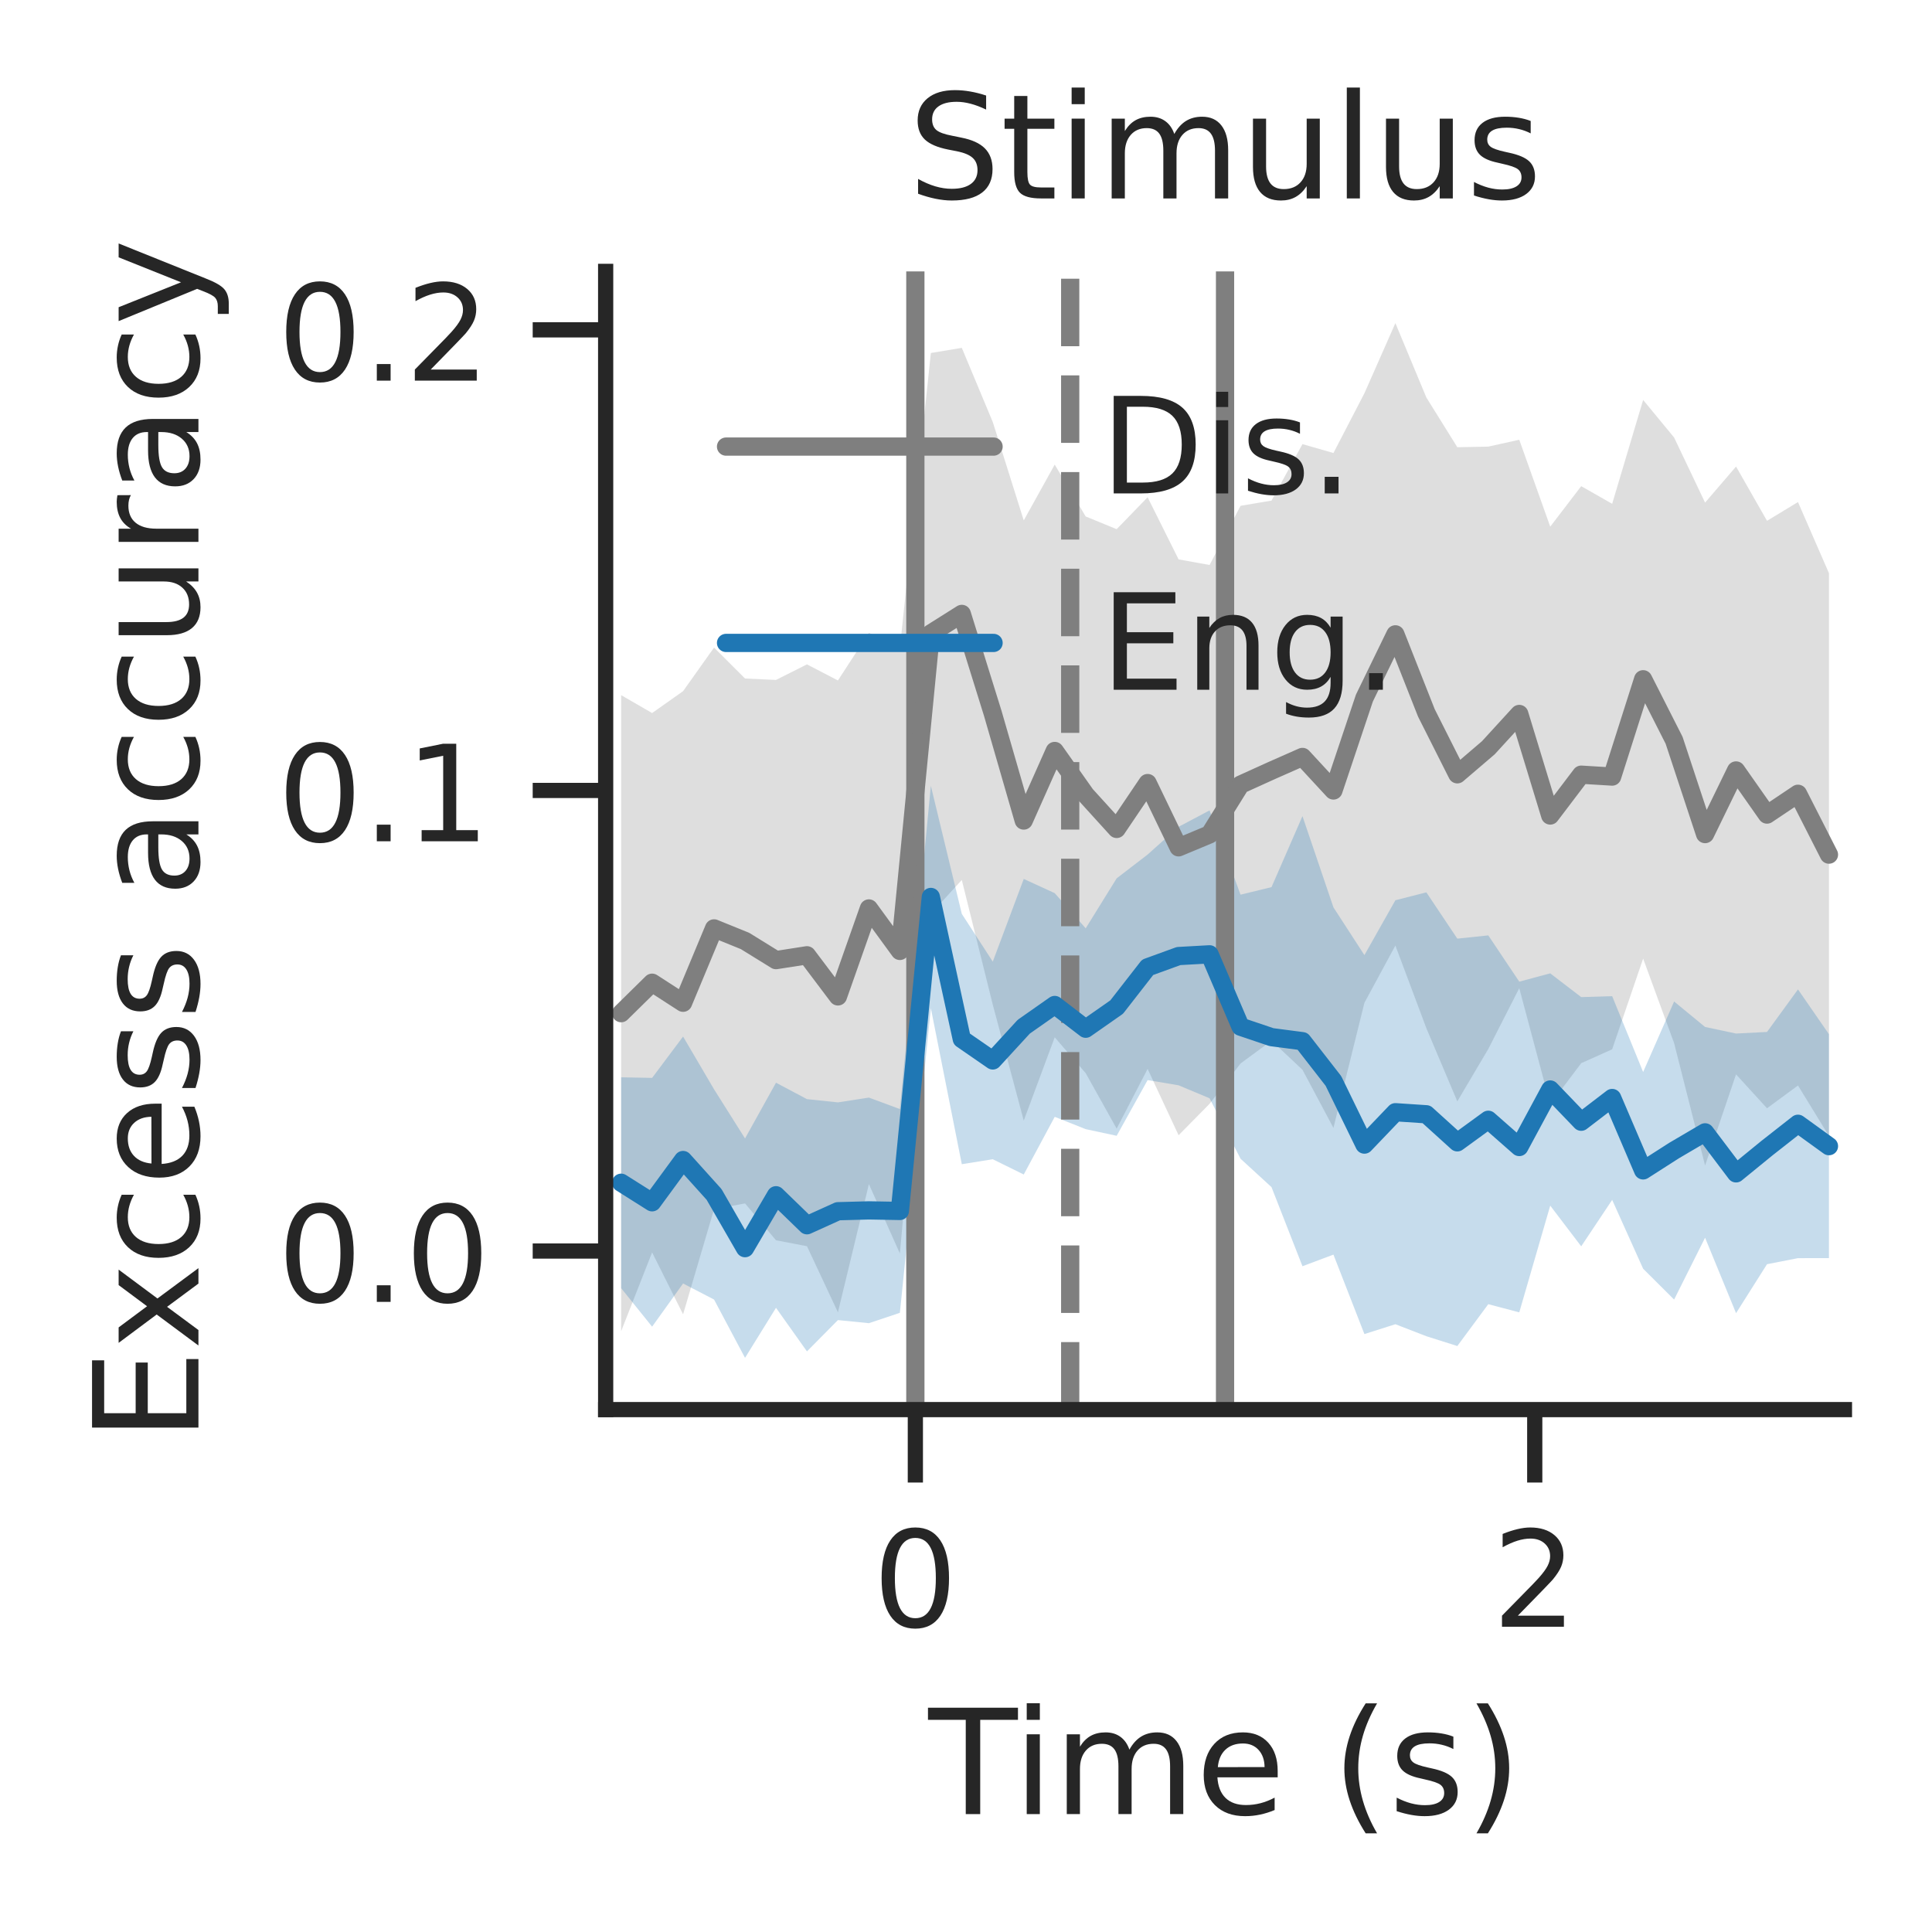
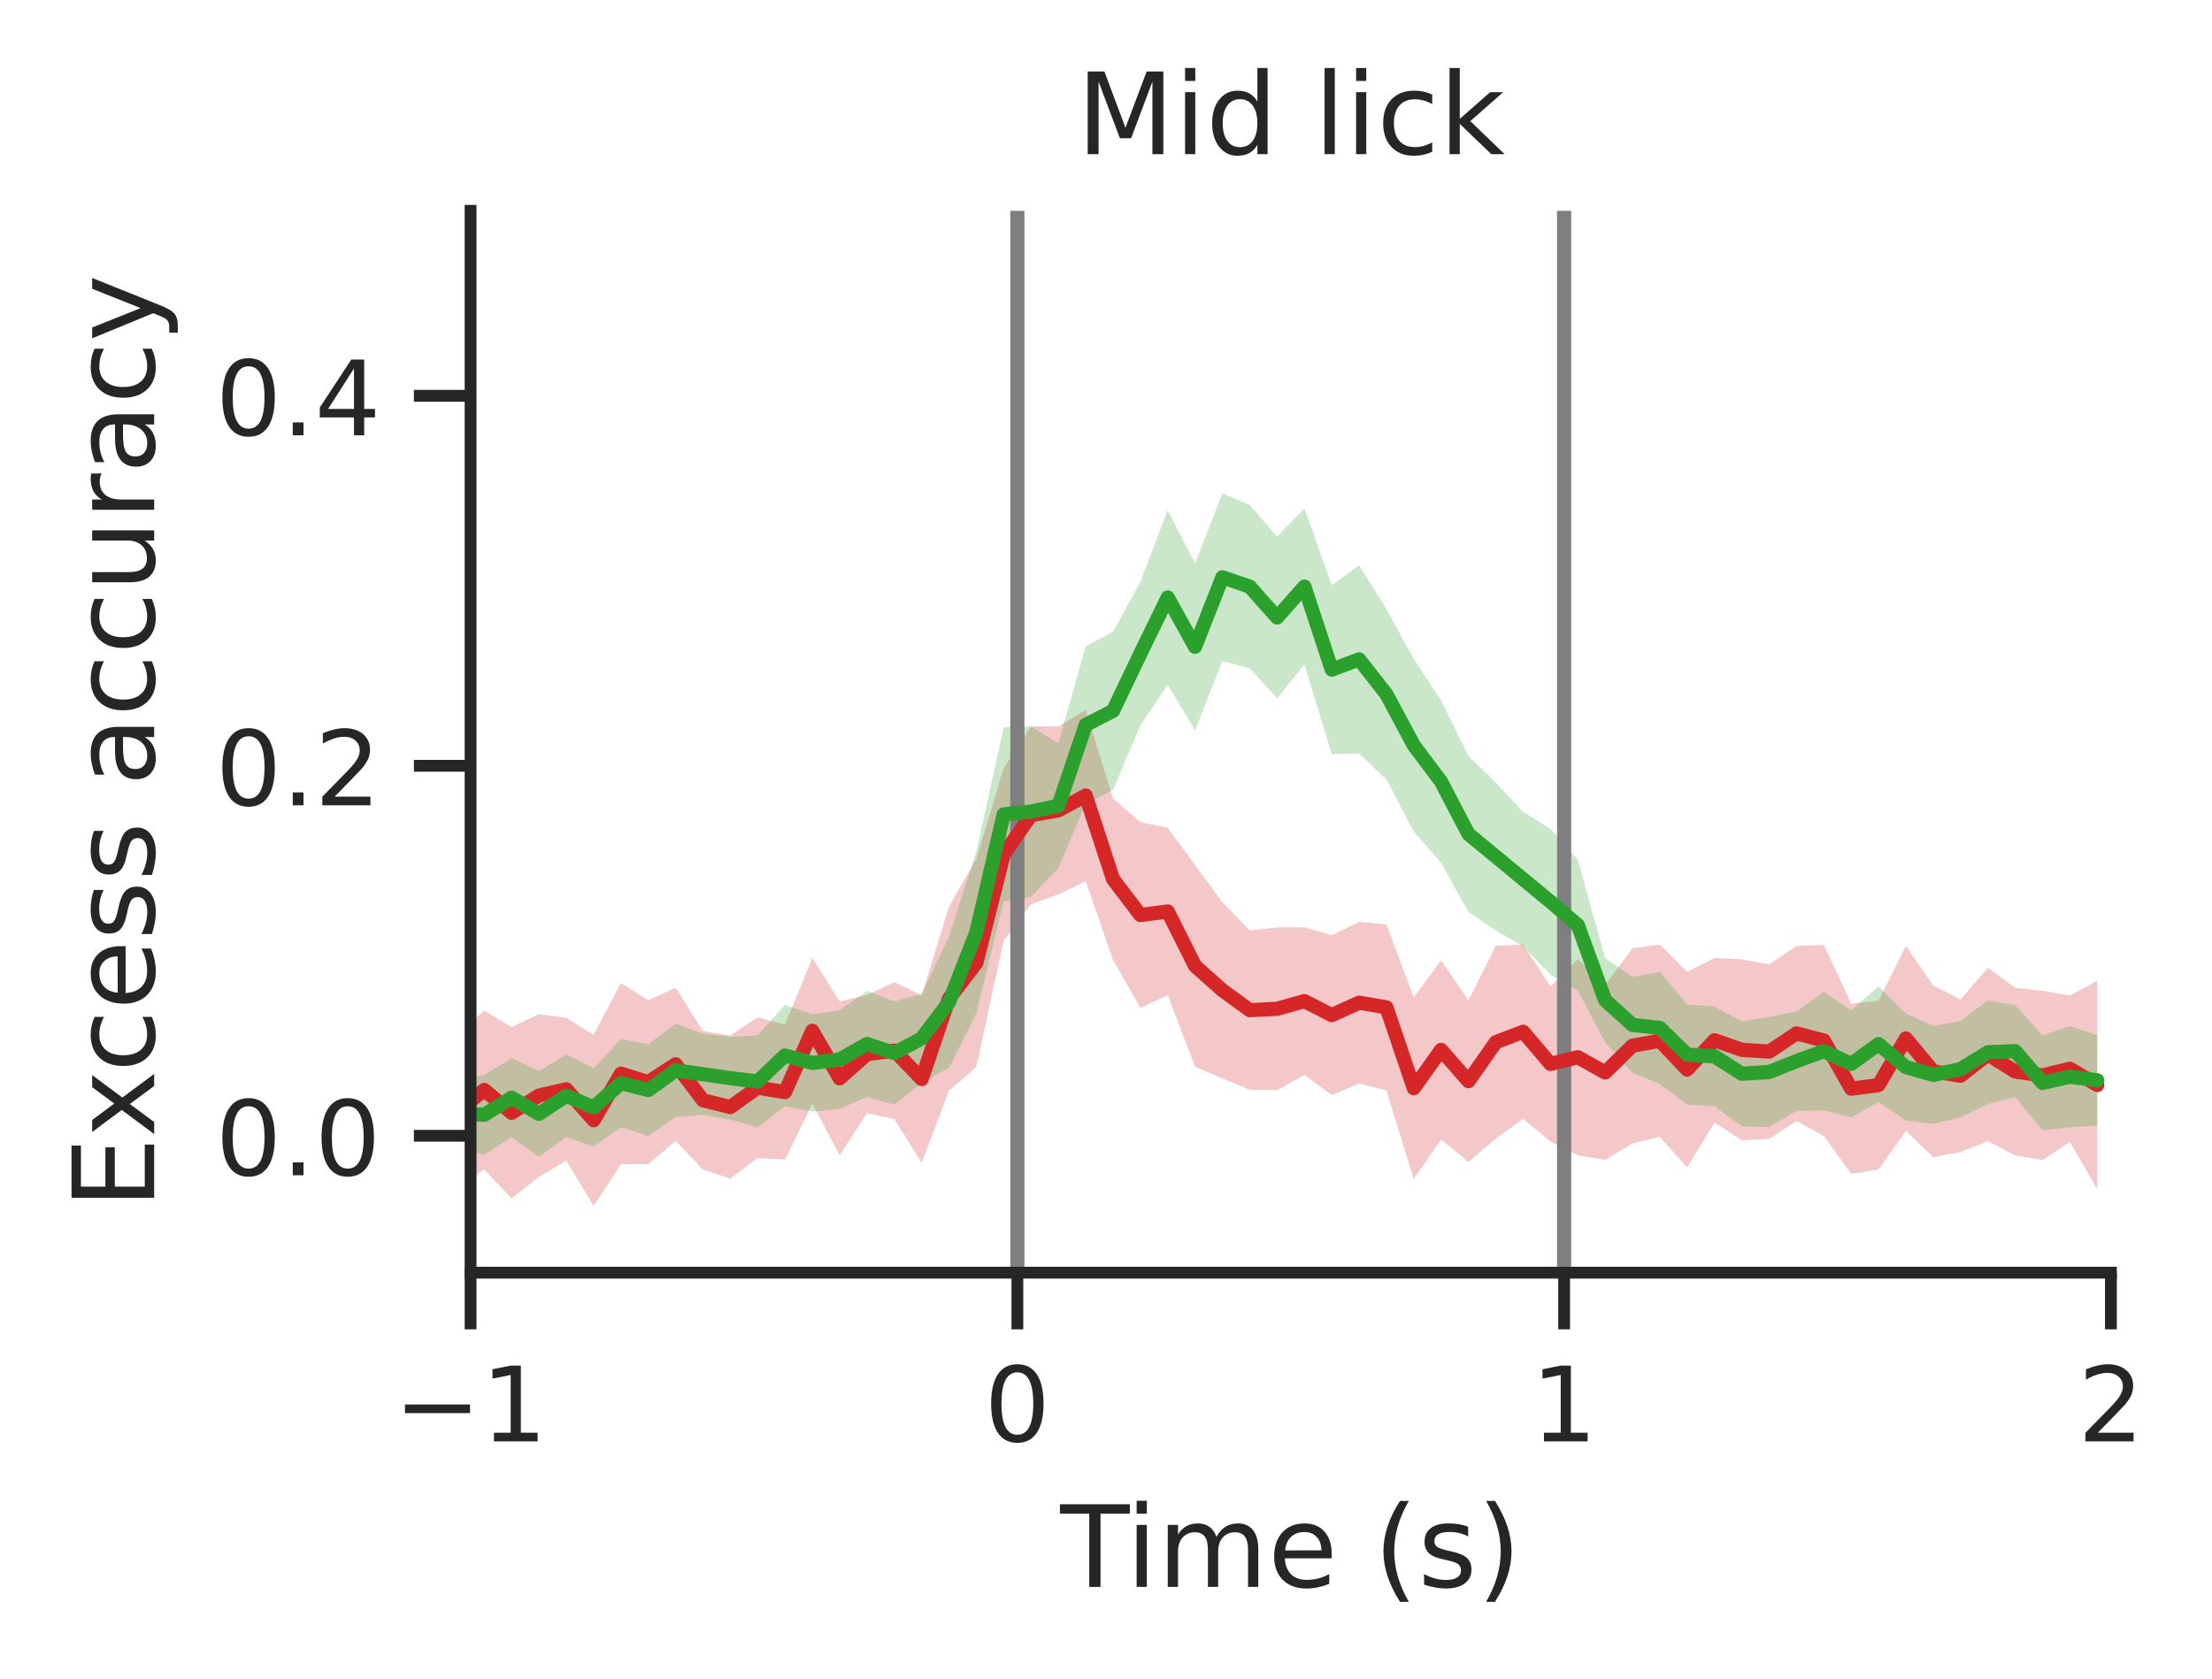
- <svg xmlns="http://www.w3.org/2000/svg" xmlns:xlink="http://www.w3.org/1999/xlink" width="158.88pt" height="158.88pt" viewBox="0 0 158.88 158.88" version="1.1">
+ <svg xmlns="http://www.w3.org/2000/svg" xmlns:xlink="http://www.w3.org/1999/xlink" width="234.12pt" height="177.69pt" viewBox="0 0 234.12 177.69" version="1.1">
  <defs>
    <style type="text/css">*{stroke-linejoin: round; stroke-linecap: butt}</style>
  </defs>
  <g id="figure_1">
    <g id="patch_1">
-       <path d="M 0 158.88  L 158.88 158.88  L 158.88 0  L 0 0  z " style="fill: #ffffff" />
+       <path d="M 0 177.69  L 234.12 177.69  L 234.12 0  L 0 0  z " style="fill: #ffffff" />
    </g>
    <g id="axes_1">
      <g id="patch_2">
-         <path d="M 49.807 115.92  L 151.68 115.92  L 151.68 22.318  L 49.807 22.318  z " style="fill: #ffffff" />
+         <path d="M 49.807 134.73  L 223.42 134.73  L 223.42 22.318  L 49.807 22.318  z " style="fill: #ffffff" />
      </g>
      <g id="matplotlib.axis_1">
        <g id="xtick_1">
          <g id="line2d_1">
            <defs>
-               <path id="mf1e72cebd2" d="M 0 0  L 0 6  " style="stroke: #262626; stroke-width: 1.25" />
-             </defs>
-             <g>
-               <use xlink:href="#mf1e72cebd2" x="75.275" y="115.92" style="fill: #262626; stroke: #262626; stroke-width: 1.25" />
+               <path id="m0dde31f53e" d="M 0 0  L 0 6  " style="stroke: #262626; stroke-width: 1.25" />
+             </defs>
+             <g>
+               <use xlink:href="#m0dde31f53e" x="49.807" y="134.73" style="fill: #262626; stroke: #262626; stroke-width: 1.25" />
            </g>
          </g>
          <g id="text_1">
-             <g style="fill: #262626" transform="translate(71.7759 133.7781) scale(0.11 -0.11)">
-               <defs>
-                 <path id="DejaVuSans-30" d="M 2034 4250  Q 1547 4250 1301 3770  Q 1056 3291 1056 2328  Q 1056 1369 1301 889  Q 1547 409 2034 409  Q 2525 409 2770 889  Q 3016 1369 3016 2328  Q 3016 3291 2770 3770  Q 2525 4250 2034 4250  z M 2034 4750  Q 2819 4750 3233 4129  Q 3647 3509 3647 2328  Q 3647 1150 3233 529  Q 2819 -91 2034 -91  Q 1250 -91 836 529  Q 422 1150 422 2328  Q 422 3509 836 4129  Q 1250 4750 2034 4750  z " transform="scale(0.015625)" />
-               </defs>
-               <use xlink:href="#DejaVuSans-30" />
+             <g style="fill: #262626" transform="translate(41.69898 152.5881) scale(0.11 -0.11)">
+               <defs>
+                 <path id="DejaVuSans-2212" d="M 678 2272  L 4684 2272  L 4684 1741  L 678 1741  L 678 2272  z " transform="scale(0.015625)" />
+                 <path id="DejaVuSans-31" d="M 794 531  L 1825 531  L 1825 4091  L 703 3866  L 703 4441  L 1819 4666  L 2450 4666  L 2450 531  L 3481 531  L 3481 0  L 794 0  L 794 531  z " transform="scale(0.015625)" />
+               </defs>
+               <use xlink:href="#DejaVuSans-2212" />
+               <use xlink:href="#DejaVuSans-31" transform="translate(83.78906 0)" />
            </g>
          </g>
        </g>
        <g id="xtick_2">
          <g id="line2d_2">
            <g>
-               <use xlink:href="#mf1e72cebd2" x="126.211" y="115.92" style="fill: #262626; stroke: #262626; stroke-width: 1.25" />
+               <use xlink:href="#m0dde31f53e" x="107.678" y="134.73" style="fill: #262626; stroke: #262626; stroke-width: 1.25" />
            </g>
          </g>
          <g id="text_2">
-             <g style="fill: #262626" transform="translate(122.7121 133.7781) scale(0.11 -0.11)">
+             <g style="fill: #262626" transform="translate(104.1788 152.5881) scale(0.11 -0.11)">
+               <defs>
+                 <path id="DejaVuSans-30" d="M 2034 4250  Q 1547 4250 1301 3770  Q 1056 3291 1056 2328  Q 1056 1369 1301 889  Q 1547 409 2034 409  Q 2525 409 2770 889  Q 3016 1369 3016 2328  Q 3016 3291 2770 3770  Q 2525 4250 2034 4250  z M 2034 4750  Q 2819 4750 3233 4129  Q 3647 3509 3647 2328  Q 3647 1150 3233 529  Q 2819 -91 2034 -91  Q 1250 -91 836 529  Q 422 1150 422 2328  Q 422 3509 836 4129  Q 1250 4750 2034 4750  z " transform="scale(0.015625)" />
+               </defs>
+               <use xlink:href="#DejaVuSans-30" />
+             </g>
+           </g>
+         </g>
+         <g id="xtick_3">
+           <g id="line2d_3">
+             <g>
+               <use xlink:href="#m0dde31f53e" x="165.549" y="134.73" style="fill: #262626; stroke: #262626; stroke-width: 1.25" />
+             </g>
+           </g>
+           <g id="text_3">
+             <g style="fill: #262626" transform="translate(162.0498 152.5881) scale(0.11 -0.11)">
+               <use xlink:href="#DejaVuSans-31" />
+             </g>
+           </g>
+         </g>
+         <g id="xtick_4">
+           <g id="line2d_4">
+             <g>
+               <use xlink:href="#m0dde31f53e" x="223.42" y="134.73" style="fill: #262626; stroke: #262626; stroke-width: 1.25" />
+             </g>
+           </g>
+           <g id="text_4">
+             <g style="fill: #262626" transform="translate(219.9208 152.5881) scale(0.11 -0.11)">
              <defs>
                <path id="DejaVuSans-32" d="M 1228 531  L 3431 531  L 3431 0  L 469 0  L 469 531  Q 828 903 1448 1529  Q 2069 2156 2228 2338  Q 2531 2678 2651 2914  Q 2772 3150 2772 3378  Q 2772 3750 2511 3984  Q 2250 4219 1831 4219  Q 1534 4219 1204 4116  Q 875 4013 500 3803  L 500 4441  Q 881 4594 1212 4672  Q 1544 4750 1819 4750  Q 2544 4750 2975 4387  Q 3406 4025 3406 3419  Q 3406 3131 3298 2873  Q 3191 2616 2906 2266  Q 2828 2175 2409 1742  Q 1991 1309 1228 531  z " transform="scale(0.015625)" />
              </defs>
              <use xlink:href="#DejaVuSans-32" />
            </g>
          </g>
        </g>
-         <g id="text_3">
-           <g style="fill: #262626" transform="translate(76.34867 149.1839) scale(0.12 -0.12)">
+         <g id="text_5">
+           <g style="fill: #262626" transform="translate(112.219 167.9939) scale(0.12 -0.12)">
            <defs>
              <path id="DejaVuSans-54" d="M -19 4666  L 3928 4666  L 3928 4134  L 2272 4134  L 2272 0  L 1638 0  L 1638 4134  L -19 4134  L -19 4666  z " transform="scale(0.015625)" />
              <path id="DejaVuSans-69" d="M 603 3500  L 1178 3500  L 1178 0  L 603 0  L 603 3500  z M 603 4863  L 1178 4863  L 1178 4134  L 603 4134  L 603 4863  z " transform="scale(0.015625)" />
              <path id="DejaVuSans-6d" d="M 3328 2828  Q 3544 3216 3844 3400  Q 4144 3584 4550 3584  Q 5097 3584 5394 3201  Q 5691 2819 5691 2113  L 5691 0  L 5113 0  L 5113 2094  Q 5113 2597 4934 2840  Q 4756 3084 4391 3084  Q 3944 3084 3684 2787  Q 3425 2491 3425 1978  L 3425 0  L 2847 0  L 2847 2094  Q 2847 2600 2669 2842  Q 2491 3084 2119 3084  Q 1678 3084 1418 2786  Q 1159 2488 1159 1978  L 1159 0  L 581 0  L 581 3500  L 1159 3500  L 1159 2956  Q 1356 3278 1631 3431  Q 1906 3584 2284 3584  Q 2666 3584 2933 3390  Q 3200 3197 3328 2828  z " transform="scale(0.015625)" />
              <path id="DejaVuSans-65" d="M 3597 1894  L 3597 1613  L 953 1613  Q 991 1019 1311 708  Q 1631 397 2203 397  Q 2534 397 2845 478  Q 3156 559 3463 722  L 3463 178  Q 3153 47 2828 -22  Q 2503 -91 2169 -91  Q 1331 -91 842 396  Q 353 884 353 1716  Q 353 2575 817 3079  Q 1281 3584 2069 3584  Q 2775 3584 3186 3129  Q 3597 2675 3597 1894  z M 3022 2063  Q 3016 2534 2758 2815  Q 2500 3097 2075 3097  Q 1594 3097 1305 2825  Q 1016 2553 972 2059  L 3022 2063  z " transform="scale(0.015625)" />
              <path id="DejaVuSans-20" transform="scale(0.015625)" />
              <path id="DejaVuSans-28" d="M 1984 4856  Q 1566 4138 1362 3434  Q 1159 2731 1159 2009  Q 1159 1288 1364 580  Q 1569 -128 1984 -844  L 1484 -844  Q 1016 -109 783 600  Q 550 1309 550 2009  Q 550 2706 781 3412  Q 1013 4119 1484 4856  L 1984 4856  z " transform="scale(0.015625)" />
              <path id="DejaVuSans-73" d="M 2834 3397  L 2834 2853  Q 2591 2978 2328 3040  Q 2066 3103 1784 3103  Q 1356 3103 1142 2972  Q 928 2841 928 2578  Q 928 2378 1081 2264  Q 1234 2150 1697 2047  L 1894 2003  Q 2506 1872 2764 1633  Q 3022 1394 3022 966  Q 3022 478 2636 193  Q 2250 -91 1575 -91  Q 1294 -91 989 -36  Q 684 19 347 128  L 347 722  Q 666 556 975 473  Q 1284 391 1588 391  Q 1994 391 2212 530  Q 2431 669 2431 922  Q 2431 1156 2273 1281  Q 2116 1406 1581 1522  L 1381 1569  Q 847 1681 609 1914  Q 372 2147 372 2553  Q 372 3047 722 3315  Q 1072 3584 1716 3584  Q 2034 3584 2315 3537  Q 2597 3491 2834 3397  z " transform="scale(0.015625)" />
              <path id="DejaVuSans-29" d="M 513 4856  L 1013 4856  Q 1481 4119 1714 3412  Q 1947 2706 1947 2009  Q 1947 1309 1714 600  Q 1481 -109 1013 -844  L 513 -844  Q 928 -128 1133 580  Q 1338 1288 1338 2009  Q 1338 2731 1133 3434  Q 928 4138 513 4856  z " transform="scale(0.015625)" />
            </defs>
            <use xlink:href="#DejaVuSans-54" />
            <use xlink:href="#DejaVuSans-69" transform="translate(57.95898 0)" />
            <use xlink:href="#DejaVuSans-6d" transform="translate(85.74219 0)" />
            <use xlink:href="#DejaVuSans-65" transform="translate(183.1543 0)" />
            <use xlink:href="#DejaVuSans-20" transform="translate(244.6777 0)" />
            <use xlink:href="#DejaVuSans-28" transform="translate(276.4648 0)" />
            <use xlink:href="#DejaVuSans-73" transform="translate(315.4785 0)" />
            <use xlink:href="#DejaVuSans-29" transform="translate(367.5781 0)" />
          </g>
        </g>
      </g>
      <g id="matplotlib.axis_2">
        <g id="ytick_1">
-           <g id="line2d_3">
-             <defs>
-               <path id="ma6eb45645e" d="M 0 0  L -6 0  " style="stroke: #262626; stroke-width: 1.25" />
-             </defs>
-             <g>
-               <use xlink:href="#ma6eb45645e" x="49.807" y="102.881" style="fill: #262626; stroke: #262626; stroke-width: 1.25" />
-             </g>
-           </g>
-           <g id="text_4">
-             <g style="fill: #262626" transform="translate(22.81375 107.0606) scale(0.11 -0.11)">
+           <g id="line2d_5">
+             <defs>
+               <path id="m1f2537d429" d="M 0 0  L -6 0  " style="stroke: #262626; stroke-width: 1.25" />
+             </defs>
+             <g>
+               <use xlink:href="#m1f2537d429" x="49.807" y="120.238" style="fill: #262626; stroke: #262626; stroke-width: 1.25" />
+             </g>
+           </g>
+           <g id="text_6">
+             <g style="fill: #262626" transform="translate(22.81375 124.4169) scale(0.11 -0.11)">
              <defs>
                <path id="DejaVuSans-2e" d="M 684 794  L 1344 794  L 1344 0  L 684 0  L 684 794  z " transform="scale(0.015625)" />
              </defs>
              <use xlink:href="#DejaVuSans-30" />
              <use xlink:href="#DejaVuSans-2e" transform="translate(63.62305 0)" />
              <use xlink:href="#DejaVuSans-30" transform="translate(95.41016 0)" />
            </g>
          </g>
        </g>
        <g id="ytick_2">
-           <g id="line2d_4">
-             <g>
-               <use xlink:href="#ma6eb45645e" x="49.807" y="65.003" style="fill: #262626; stroke: #262626; stroke-width: 1.25" />
-             </g>
-           </g>
-           <g id="text_5">
-             <g style="fill: #262626" transform="translate(22.81375 69.18175) scale(0.11 -0.11)">
-               <defs>
-                 <path id="DejaVuSans-31" d="M 794 531  L 1825 531  L 1825 4091  L 703 3866  L 703 4441  L 1819 4666  L 2450 4666  L 2450 531  L 3481 531  L 3481 0  L 794 0  L 794 531  z " transform="scale(0.015625)" />
-               </defs>
-               <use xlink:href="#DejaVuSans-30" />
-               <use xlink:href="#DejaVuSans-2e" transform="translate(63.62305 0)" />
-               <use xlink:href="#DejaVuSans-31" transform="translate(95.41016 0)" />
-             </g>
-           </g>
-         </g>
-         <g id="ytick_3">
-           <g id="line2d_5">
-             <g>
-               <use xlink:href="#ma6eb45645e" x="49.807" y="27.124" style="fill: #262626; stroke: #262626; stroke-width: 1.25" />
-             </g>
-           </g>
-           <g id="text_6">
-             <g style="fill: #262626" transform="translate(22.81375 31.30293) scale(0.11 -0.11)">
+           <g id="line2d_6">
+             <g>
+               <use xlink:href="#m1f2537d429" x="49.807" y="81.07" style="fill: #262626; stroke: #262626; stroke-width: 1.25" />
+             </g>
+           </g>
+           <g id="text_7">
+             <g style="fill: #262626" transform="translate(22.81375 85.24906) scale(0.11 -0.11)">
              <use xlink:href="#DejaVuSans-30" />
              <use xlink:href="#DejaVuSans-2e" transform="translate(63.62305 0)" />
              <use xlink:href="#DejaVuSans-32" transform="translate(95.41016 0)" />
            </g>
          </g>
        </g>
-         <g id="text_7">
-           <g style="fill: #262626" transform="translate(16.31812 118.5768) rotate(-90) scale(0.12 -0.12)">
+         <g id="ytick_3">
+           <g id="line2d_7">
+             <g>
+               <use xlink:href="#m1f2537d429" x="49.807" y="41.902" style="fill: #262626; stroke: #262626; stroke-width: 1.25" />
+             </g>
+           </g>
+           <g id="text_8">
+             <g style="fill: #262626" transform="translate(22.81375 46.0812) scale(0.11 -0.11)">
+               <defs>
+                 <path id="DejaVuSans-34" d="M 2419 4116  L 825 1625  L 2419 1625  L 2419 4116  z M 2253 4666  L 3047 4666  L 3047 1625  L 3713 1625  L 3713 1100  L 3047 1100  L 3047 0  L 2419 0  L 2419 1100  L 313 1100  L 313 1709  L 2253 4666  z " transform="scale(0.015625)" />
+               </defs>
+               <use xlink:href="#DejaVuSans-30" />
+               <use xlink:href="#DejaVuSans-2e" transform="translate(63.62305 0)" />
+               <use xlink:href="#DejaVuSans-34" transform="translate(95.41016 0)" />
+             </g>
+           </g>
+         </g>
+         <g id="text_9">
+           <g style="fill: #262626" transform="translate(16.31812 127.9818) rotate(-90) scale(0.12 -0.12)">
            <defs>
              <path id="DejaVuSans-45" d="M 628 4666  L 3578 4666  L 3578 4134  L 1259 4134  L 1259 2753  L 3481 2753  L 3481 2222  L 1259 2222  L 1259 531  L 3634 531  L 3634 0  L 628 0  L 628 4666  z " transform="scale(0.015625)" />
              <path id="DejaVuSans-78" d="M 3513 3500  L 2247 1797  L 3578 0  L 2900 0  L 1881 1375  L 863 0  L 184 0  L 1544 1831  L 300 3500  L 978 3500  L 1906 2253  L 2834 3500  L 3513 3500  z " transform="scale(0.015625)" />
              <path id="DejaVuSans-63" d="M 3122 3366  L 3122 2828  Q 2878 2963 2633 3030  Q 2388 3097 2138 3097  Q 1578 3097 1268 2742  Q 959 2388 959 1747  Q 959 1106 1268 751  Q 1578 397 2138 397  Q 2388 397 2633 464  Q 2878 531 3122 666  L 3122 134  Q 2881 22 2623 -34  Q 2366 -91 2075 -91  Q 1284 -91 818 406  Q 353 903 353 1747  Q 353 2603 823 3093  Q 1294 3584 2113 3584  Q 2378 3584 2631 3529  Q 2884 3475 3122 3366  z " transform="scale(0.015625)" />
              <path id="DejaVuSans-61" d="M 2194 1759  Q 1497 1759 1228 1600  Q 959 1441 959 1056  Q 959 750 1161 570  Q 1363 391 1709 391  Q 2188 391 2477 730  Q 2766 1069 2766 1631  L 2766 1759  L 2194 1759  z M 3341 1997  L 3341 0  L 2766 0  L 2766 531  Q 2569 213 2275 61  Q 1981 -91 1556 -91  Q 1019 -91 701 211  Q 384 513 384 1019  Q 384 1609 779 1909  Q 1175 2209 1959 2209  L 2766 2209  L 2766 2266  Q 2766 2663 2505 2880  Q 2244 3097 1772 3097  Q 1472 3097 1187 3025  Q 903 2953 641 2809  L 641 3341  Q 956 3463 1253 3523  Q 1550 3584 1831 3584  Q 2591 3584 2966 3190  Q 3341 2797 3341 1997  z " transform="scale(0.015625)" />
              <path id="DejaVuSans-75" d="M 544 1381  L 544 3500  L 1119 3500  L 1119 1403  Q 1119 906 1312 657  Q 1506 409 1894 409  Q 2359 409 2629 706  Q 2900 1003 2900 1516  L 2900 3500  L 3475 3500  L 3475 0  L 2900 0  L 2900 538  Q 2691 219 2414 64  Q 2138 -91 1772 -91  Q 1169 -91 856 284  Q 544 659 544 1381  z M 1991 3584  L 1991 3584  z " transform="scale(0.015625)" />
              <path id="DejaVuSans-72" d="M 2631 2963  Q 2534 3019 2420 3045  Q 2306 3072 2169 3072  Q 1681 3072 1420 2755  Q 1159 2438 1159 1844  L 1159 0  L 581 0  L 581 3500  L 1159 3500  L 1159 2956  Q 1341 3275 1631 3429  Q 1922 3584 2338 3584  Q 2397 3584 2469 3576  Q 2541 3569 2628 3553  L 2631 2963  z " transform="scale(0.015625)" />
              <path id="DejaVuSans-79" d="M 2059 -325  Q 1816 -950 1584 -1140  Q 1353 -1331 966 -1331  L 506 -1331  L 506 -850  L 844 -850  Q 1081 -850 1212 -737  Q 1344 -625 1503 -206  L 1606 56  L 191 3500  L 800 3500  L 1894 763  L 2988 3500  L 3597 3500  L 2059 -325  z " transform="scale(0.015625)" />
            </defs>
            <use xlink:href="#DejaVuSans-45" />
            <use xlink:href="#DejaVuSans-78" transform="translate(63.18359 0)" />
            <use xlink:href="#DejaVuSans-63" transform="translate(120.6133 0)" />
            <use xlink:href="#DejaVuSans-65" transform="translate(175.5938 0)" />
            <use xlink:href="#DejaVuSans-73" transform="translate(237.1172 0)" />
            <use xlink:href="#DejaVuSans-73" transform="translate(289.2168 0)" />
            <use xlink:href="#DejaVuSans-20" transform="translate(341.3164 0)" />
            <use xlink:href="#DejaVuSans-61" transform="translate(373.1035 0)" />
            <use xlink:href="#DejaVuSans-63" transform="translate(434.3828 0)" />
            <use xlink:href="#DejaVuSans-63" transform="translate(489.3633 0)" />
            <use xlink:href="#DejaVuSans-75" transform="translate(544.3438 0)" />
            <use xlink:href="#DejaVuSans-72" transform="translate(607.7227 0)" />
            <use xlink:href="#DejaVuSans-61" transform="translate(648.8359 0)" />
            <use xlink:href="#DejaVuSans-63" transform="translate(710.1152 0)" />
            <use xlink:href="#DejaVuSans-79" transform="translate(765.0957 0)" />
          </g>
        </g>
      </g>
      <g id="FillBetweenPolyCollection_1">
-         <path d="M 51.081 57.167  L 51.081 109.472  L 53.627 102.992  L 56.174 108.084  L 58.721 99.444  L 61.268 98.964  L 63.815 101.997  L 66.361 102.483  L 68.908 107.921  L 71.455 97.378  L 74.002 103.084  L 76.549 75.151  L 79.095 72.365  L 81.642 82.624  L 84.189 92.156  L 86.736 85.306  L 89.283 88.254  L 91.83 92.815  L 94.376 87.902  L 96.923 93.358  L 99.47 90.773  L 102.017 87.458  L 104.564 85.58  L 107.11 87.974  L 109.657 92.756  L 112.204 82.468  L 114.751 77.758  L 117.298 84.557  L 119.844 90.573  L 122.391 86.265  L 124.938 81.265  L 127.485 90.817  L 130.032 87.433  L 132.578 86.291  L 135.125 78.83  L 137.672 85.782  L 140.219 95.851  L 142.766 88.352  L 145.312 91.142  L 147.859 89.267  L 150.406 93.424  L 150.406 47.137  L 150.406 47.137  L 147.859 41.288  L 145.312 42.83  L 142.766 38.367  L 140.219 41.332  L 137.672 35.979  L 135.125 32.89  L 132.578 41.43  L 130.032 39.981  L 127.485 43.311  L 124.938 36.163  L 122.391 36.728  L 119.844 36.778  L 117.298 32.688  L 114.751 26.573  L 112.204 32.34  L 109.657 37.254  L 107.11 36.522  L 104.564 41.167  L 102.017 41.597  L 99.47 46.462  L 96.923 46.002  L 94.376 40.891  L 91.83 43.518  L 89.283 42.472  L 86.736 38.208  L 84.189 42.798  L 81.642 34.706  L 79.095 28.606  L 76.549 29.031  L 74.002 53.314  L 71.455 52.037  L 68.908 55.959  L 66.361 54.636  L 63.815 55.916  L 61.268 55.798  L 58.721 53.253  L 56.174 56.838  L 53.627 58.638  L 51.081 57.167  z " clip-path="url(#p6cd3c19895)" style="fill: #7f7f7f; fill-opacity: 0.25" />
+         <path d="M -6.617 105.231  L -6.617 124.407  L -3.723 125.107  L -0.83 128.422  L 2.064 125.413  L 4.957 125.226  L 7.851 125.79  L 10.744 130.802  L 13.638 122.301  L 16.531 122.089  L 19.425 122.944  L 22.318 123.938  L 25.212 126.27  L 28.106 122.561  L 30.999 121.905  L 33.893 122.176  L 36.786 124.568  L 39.68 123.719  L 42.573 123.501  L 45.467 123.681  L 48.36 125.856  L 51.254 123.795  L 54.148 126.876  L 57.041 124.589  L 59.935 122.87  L 62.828 127.658  L 65.722 123.252  L 68.615 123.244  L 71.509 120.771  L 74.402 123.815  L 77.296 124.772  L 80.189 122.584  L 83.083 122.762  L 85.977 116.847  L 88.87 122.303  L 91.764 117.842  L 94.657 118.471  L 97.551 123.091  L 100.444 115.462  L 103.338 112.94  L 106.231 99.563  L 109.125 95.714  L 112.018 94.685  L 114.912 93.279  L 117.806 101.609  L 120.699 106.709  L 123.593 105.344  L 126.486 112.937  L 129.38 114.156  L 132.273 115.377  L 135.167 115.414  L 138.06 113.805  L 140.954 115.927  L 143.848 114.705  L 146.741 115.423  L 149.635 124.827  L 152.528 120.622  L 155.422 123.006  L 158.315 120.533  L 161.209 118.449  L 164.102 120.84  L 166.996 122.29  L 169.889 122.784  L 172.783 121.035  L 175.677 120.353  L 178.57 123.589  L 181.464 118.822  L 184.357 120.72  L 187.251 120.564  L 190.144 118.656  L 193.038 120.267  L 195.931 124.263  L 198.825 123.802  L 201.719 119.731  L 204.612 122.507  L 207.506 121.953  L 210.399 120.797  L 213.293 122.317  L 216.186 122.798  L 219.08 120.898  L 221.973 125.882  L 221.973 103.838  L 221.973 103.838  L 219.08 105.382  L 216.186 104.889  L 213.293 104.556  L 210.399 102.451  L 207.506 105.804  L 204.612 104.327  L 201.719 100.132  L 198.825 105.951  L 195.931 106.25  L 193.038 100.036  L 190.144 100.148  L 187.251 102.097  L 184.357 101.554  L 181.464 101.422  L 178.57 102.867  L 175.677 100.001  L 172.783 100.375  L 169.889 104.289  L 166.996 101.539  L 164.102 104.426  L 161.209 99.992  L 158.315 100.133  L 155.422 105.908  L 152.528 101.67  L 149.635 105.572  L 146.741 97.86  L 143.848 97.589  L 140.954 99  L 138.06 98.158  L 135.167 98.173  L 132.273 98.497  L 129.38 95.511  L 126.486 91.566  L 123.593 87.634  L 120.699 87.028  L 117.806 84.539  L 114.912 75.155  L 112.018 76.899  L 109.125 76.878  L 106.231 81.332  L 103.338 90.935  L 100.444 95.95  L 97.551 105.368  L 94.657 103.971  L 91.764 105.341  L 88.87 106.014  L 85.977 101.392  L 83.083 108.472  L 80.189 107.696  L 77.296 109.625  L 74.402 109.148  L 71.509 104.554  L 68.615 105.886  L 65.722 104.064  L 62.828 109.529  L 59.935 107.76  L 57.041 107.363  L 54.148 108.735  L 51.254 106.97  L 48.36 109.569  L 45.467 107.176  L 42.573 109.008  L 39.68 108.206  L 36.786 107.575  L 33.893 106.42  L 30.999 106.786  L 28.106 107.597  L 25.212 108.915  L 22.318 107.079  L 19.425 105.263  L 16.531 106.569  L 13.638 104.779  L 10.744 109.297  L 7.851 107.335  L 4.957 111.158  L 2.064 108.8  L -0.83 110.239  L -3.723 108.689  L -6.617 105.231  z " clip-path="url(#p879639a916)" style="fill: #d62728; fill-opacity: 0.25" />
      </g>
      <g id="FillBetweenPolyCollection_2">
-         <path d="M 51.081 88.593  L 51.081 105.936  L 53.627 109.1  L 56.174 105.549  L 58.721 106.869  L 61.268 111.665  L 63.815 107.549  L 66.361 111.133  L 68.908 108.558  L 71.455 108.814  L 74.002 107.961  L 76.549 82.905  L 79.095 95.739  L 81.642 95.331  L 84.189 96.587  L 86.736 91.844  L 89.283 92.856  L 91.83 93.403  L 94.376 88.822  L 96.923 89.252  L 99.47 90.317  L 102.017 95.289  L 104.564 97.625  L 107.11 104.13  L 109.657 103.174  L 112.204 109.708  L 114.751 108.899  L 117.298 109.885  L 119.844 110.692  L 122.391 107.25  L 124.938 107.924  L 127.485 99.146  L 130.032 102.493  L 132.578 98.674  L 135.125 104.334  L 137.672 106.871  L 140.219 101.785  L 142.766 107.989  L 145.312 103.963  L 147.859 103.466  L 150.406 103.461  L 150.406 85.049  L 150.406 85.049  L 147.859 81.365  L 145.312 84.864  L 142.766 84.994  L 140.219 84.454  L 137.672 82.359  L 135.125 88.159  L 132.578 81.919  L 130.032 81.998  L 127.485 80.045  L 124.938 80.726  L 122.391 76.922  L 119.844 77.189  L 117.298 73.383  L 114.751 74.032  L 112.204 78.545  L 109.657 74.617  L 107.11 67.116  L 104.564 72.954  L 102.017 73.574  L 99.47 66.644  L 96.923 67.992  L 94.376 70.274  L 91.83 72.231  L 89.283 76.341  L 86.736 73.449  L 84.189 72.28  L 81.642 79.08  L 79.095 75.154  L 76.549 64.619  L 74.002 91.204  L 71.455 90.261  L 68.908 90.655  L 66.361 90.388  L 63.815 89.037  L 61.268 93.621  L 58.721 89.579  L 56.174 85.242  L 53.627 88.641  L 51.081 88.593  z " clip-path="url(#p6cd3c19895)" style="fill: #1f77b4; fill-opacity: 0.25" />
-       </g>
-       <g id="line2d_6">
-         <path d="M 75.275 115.92  L 75.275 22.318  " clip-path="url(#p6cd3c19895)" style="fill: none; stroke: #7f7f7f; stroke-width: 1.5; stroke-linecap: round" />
-       </g>
-       <g id="line2d_7">
-         <path d="M 88.009 115.92  L 88.009 22.318  " clip-path="url(#p6cd3c19895)" style="fill: none; stroke-dasharray: 5.55,2.4; stroke-dashoffset: 0; stroke: #7f7f7f; stroke-width: 1.5" />
+         <path d="M -6.617 112.662  L -6.617 120.15  L -3.723 120.664  L -0.83 122.94  L 2.064 120.415  L 4.957 121.576  L 7.851 123.243  L 10.744 120.309  L 13.638 122.737  L 16.531 121.211  L 19.425 120.838  L 22.318 118.866  L 25.212 121.142  L 28.106 122.142  L 30.999 121.088  L 33.893 120.086  L 36.786 123.215  L 39.68 123.951  L 42.573 122.75  L 45.467 122.29  L 48.36 121.507  L 51.254 122.24  L 54.148 120.386  L 57.041 122.456  L 59.935 120.365  L 62.828 121.376  L 65.722 119.329  L 68.615 120.25  L 71.509 118.257  L 74.402 118.025  L 77.296 118.506  L 80.189 119.369  L 83.083 117.091  L 85.977 117.682  L 88.87 117.388  L 91.764 116.127  L 94.657 116.949  L 97.551 114.632  L 100.444 113.05  L 103.338 107.236  L 106.231 95.414  L 109.125 94.944  L 112.018 91.888  L 114.912 85.074  L 117.806 83.622  L 120.699 76.803  L 123.593 72.492  L 126.486 77.324  L 129.38 69.985  L 132.273 70.748  L 135.167 73.93  L 138.06 70.357  L 140.954 79.83  L 143.848 79.776  L 146.741 82.51  L 149.635 88.039  L 152.528 91.357  L 155.422 96.539  L 158.315 98.512  L 161.209 100.187  L 164.102 103.173  L 166.996 104.86  L 169.889 110.36  L 172.783 113.577  L 175.677 114.751  L 178.57 116.941  L 181.464 117.105  L 184.357 119.234  L 187.251 119.312  L 190.144 117.589  L 193.038 117.535  L 195.931 118.295  L 198.825 116.665  L 201.719 118.624  L 204.612 118.973  L 207.506 118.285  L 210.399 116.87  L 213.293 116.139  L 216.186 119.671  L 219.08 119.339  L 221.973 119.144  L 221.973 109.587  L 221.973 109.587  L 219.08 108.629  L 216.186 109.606  L 213.293 106.42  L 210.399 105.924  L 207.506 108.078  L 204.612 108.61  L 201.719 107.303  L 198.825 104.406  L 195.931 106.96  L 193.038 105.022  L 190.144 107.079  L 187.251 107.662  L 184.357 108.109  L 181.464 106.55  L 178.57 106.348  L 175.677 102.894  L 172.783 103.416  L 169.889 101.419  L 166.996 91.013  L 164.102 87.747  L 161.209 85.955  L 158.315 82.838  L 155.422 80.047  L 152.528 74.154  L 149.635 69.759  L 146.741 64.475  L 143.848 59.837  L 140.954 61.944  L 138.06 53.842  L 135.167 56.811  L 132.273 53.454  L 129.38 52.238  L 126.486 59.624  L 123.593 54.007  L 120.699 61.583  L 117.806 66.883  L 114.912 68.407  L 112.018 78.709  L 109.125 76.887  L 106.231 77.001  L 103.338 90.155  L 100.444 99.141  L 97.551 105.216  L 94.657 106.02  L 91.764 104.911  L 88.87 106.947  L 85.977 107.368  L 83.083 106.385  L 80.189 109.596  L 77.296 109.765  L 74.402 109.424  L 71.509 108.378  L 68.615 110.543  L 65.722 110.002  L 62.828 113.084  L 59.935 111.646  L 57.041 113.378  L 54.148 112.03  L 51.254 113.796  L 48.36 114.225  L 45.467 114.931  L 42.573 114.469  L 39.68 115.062  L 36.786 115.305  L 33.893 112.89  L 30.999 114.683  L 28.106 114.138  L 25.212 113.296  L 22.318 111.535  L 19.425 112.626  L 16.531 113.339  L 13.638 114.271  L 10.744 111.432  L 7.851 116.076  L 4.957 114.032  L 2.064 111.872  L -0.83 114.573  L -3.723 112.796  L -6.617 112.662  z " clip-path="url(#p879639a916)" style="fill: #2ca02c; fill-opacity: 0.25" />
      </g>
      <g id="line2d_8">
-         <path d="M 100.743 115.92  L 100.743 22.318  " clip-path="url(#p6cd3c19895)" style="fill: none; stroke: #7f7f7f; stroke-width: 1.5; stroke-linecap: round" />
+         <path d="M 107.678 134.73  L 107.678 22.318  " clip-path="url(#p879639a916)" style="fill: none; stroke: #7f7f7f; stroke-width: 1.5; stroke-linecap: round" />
      </g>
      <g id="line2d_9">
-         <path d="M 51.081 83.319  L 53.627 80.815  L 56.174 82.461  L 58.721 76.348  L 61.268 77.381  L 63.815 78.956  L 66.361 78.559  L 68.908 81.94  L 71.455 74.708  L 74.002 78.199  L 76.549 52.091  L 79.095 50.486  L 81.642 58.665  L 84.189 67.477  L 86.736 61.757  L 89.283 65.363  L 91.83 68.167  L 94.376 64.396  L 96.923 69.68  L 99.47 68.617  L 102.017 64.528  L 104.564 63.373  L 107.11 62.248  L 109.657 65.005  L 112.204 57.404  L 114.751 52.166  L 117.298 58.622  L 119.844 63.675  L 122.391 61.497  L 124.938 58.714  L 127.485 67.064  L 130.032 63.707  L 132.578 63.861  L 135.125 55.86  L 137.672 60.88  L 140.219 68.591  L 142.766 63.36  L 145.312 66.986  L 147.859 65.277  L 150.406 70.28  " clip-path="url(#p6cd3c19895)" style="fill: none; stroke: #7f7f7f; stroke-width: 1.5; stroke-linecap: round" />
+         <path d="M 165.549 134.73  L 165.549 22.318  " clip-path="url(#p879639a916)" style="fill: none; stroke: #7f7f7f; stroke-width: 1.5; stroke-linecap: round" />
      </g>
      <g id="line2d_10">
-         <path d="M 51.081 97.264  L 53.627 98.871  L 56.174 95.396  L 58.721 98.224  L 61.268 102.643  L 63.815 98.293  L 66.361 100.76  L 68.908 99.606  L 71.455 99.537  L 74.002 99.583  L 76.549 73.762  L 79.095 85.447  L 81.642 87.206  L 84.189 84.433  L 86.736 82.646  L 89.283 84.598  L 91.83 82.817  L 94.376 79.548  L 96.923 78.622  L 99.47 78.48  L 102.017 84.431  L 104.564 85.29  L 107.11 85.623  L 109.657 88.896  L 112.204 94.126  L 114.751 91.465  L 117.298 91.634  L 119.844 93.94  L 122.391 92.086  L 124.938 94.325  L 127.485 89.596  L 130.032 92.246  L 132.578 90.296  L 135.125 96.247  L 137.672 94.615  L 140.219 93.12  L 142.766 96.492  L 145.312 94.414  L 147.859 92.415  L 150.406 94.255  " clip-path="url(#p6cd3c19895)" style="fill: none; stroke: #1f77b4; stroke-width: 1.5; stroke-linecap: round" />
+         <path d="M -1 119.187  L -0.83 119.33  L 2.064 117.106  L 4.957 118.192  L 7.851 116.563  L 10.744 120.049  L 13.638 113.54  L 16.531 114.329  L 19.425 114.103  L 22.318 115.508  L 25.212 117.592  L 28.106 115.079  L 30.999 114.345  L 33.893 114.298  L 36.786 116.071  L 39.68 115.963  L 42.573 116.255  L 45.467 115.428  L 48.36 117.713  L 51.254 115.382  L 54.148 117.806  L 57.041 115.976  L 59.935 115.315  L 62.828 118.593  L 65.722 113.658  L 68.615 114.565  L 71.509 112.663  L 74.402 116.481  L 77.296 117.198  L 80.189 115.14  L 83.083 115.617  L 85.977 109.12  L 88.87 114.159  L 91.764 111.592  L 94.657 111.221  L 97.551 114.229  L 100.444 105.706  L 103.338 101.937  L 106.231 90.447  L 109.125 86.296  L 112.018 85.792  L 114.912 84.217  L 117.806 93.074  L 120.699 96.868  L 123.593 96.489  L 126.486 102.251  L 129.38 104.834  L 132.273 106.937  L 135.167 106.793  L 138.06 105.981  L 140.954 107.463  L 143.848 106.147  L 146.741 106.641  L 149.635 115.199  L 152.528 111.146  L 155.422 114.457  L 158.315 110.333  L 161.209 109.221  L 164.102 112.633  L 166.996 111.914  L 169.889 113.537  L 172.783 110.705  L 175.677 110.177  L 178.57 113.228  L 181.464 110.122  L 184.357 111.137  L 187.251 111.33  L 190.144 109.402  L 193.038 110.152  L 195.931 115.257  L 198.825 114.876  L 201.719 109.931  L 204.612 113.417  L 207.506 113.879  L 210.399 111.624  L 213.293 113.436  L 216.186 113.844  L 219.08 113.14  L 221.973 114.86  " clip-path="url(#p879639a916)" style="fill: none; stroke: #d62728; stroke-width: 1.5; stroke-linecap: round" />
+       </g>
+       <g id="line2d_11">
+         <path d="M -1 118.638  L -0.83 118.757  L 2.064 116.144  L 4.957 117.804  L 7.851 119.659  L 10.744 115.87  L 13.638 118.504  L 16.531 117.275  L 19.425 116.732  L 22.318 115.201  L 25.212 117.219  L 28.106 118.14  L 30.999 117.886  L 33.893 116.488  L 36.786 119.26  L 39.68 119.507  L 42.573 118.61  L 45.467 118.61  L 48.36 117.866  L 51.254 118.018  L 54.148 116.208  L 57.041 117.917  L 59.935 116.005  L 62.828 117.23  L 65.722 114.666  L 68.615 115.396  L 71.509 113.317  L 74.402 113.724  L 77.296 114.136  L 80.189 114.483  L 83.083 111.738  L 85.977 112.525  L 88.87 112.168  L 91.764 110.519  L 94.657 111.485  L 97.551 109.924  L 100.444 106.096  L 103.338 98.696  L 106.231 86.208  L 109.125 85.915  L 112.018 85.299  L 114.912 76.74  L 117.806 75.253  L 120.699 69.193  L 123.593 63.249  L 126.486 68.474  L 129.38 61.111  L 132.273 62.101  L 135.167 65.371  L 138.06 62.099  L 140.954 70.887  L 143.848 69.806  L 146.741 73.493  L 149.635 78.899  L 152.528 82.756  L 155.422 88.293  L 158.315 90.675  L 161.209 93.071  L 164.102 95.46  L 166.996 97.936  L 169.889 105.889  L 172.783 108.496  L 175.677 108.823  L 178.57 111.644  L 181.464 111.828  L 184.357 113.671  L 187.251 113.487  L 190.144 112.334  L 193.038 111.278  L 195.931 112.627  L 198.825 110.535  L 201.719 112.964  L 204.612 113.792  L 207.506 113.181  L 210.399 111.397  L 213.293 111.279  L 216.186 114.639  L 219.08 113.984  L 221.973 114.365  " clip-path="url(#p879639a916)" style="fill: none; stroke: #2ca02c; stroke-width: 1.5; stroke-linecap: round" />
      </g>
      <g id="patch_3">
-         <path d="M 49.807 115.92  L 49.807 22.318  " style="fill: none; stroke: #262626; stroke-width: 1.25; stroke-linejoin: miter; stroke-linecap: square" />
+         <path d="M 49.807 134.73  L 49.807 22.318  " style="fill: none; stroke: #262626; stroke-width: 1.25; stroke-linejoin: miter; stroke-linecap: square" />
      </g>
      <g id="patch_4">
-         <path d="M 49.807 115.92  L 151.68 115.92  " style="fill: none; stroke: #262626; stroke-width: 1.25; stroke-linejoin: miter; stroke-linecap: square" />
-       </g>
-       <g id="text_8">
-         <g style="fill: #262626" transform="translate(74.67335 16.31812) scale(0.12 -0.12)">
+         <path d="M 49.807 134.73  L 223.42 134.73  " style="fill: none; stroke: #262626; stroke-width: 1.25; stroke-linejoin: miter; stroke-linecap: square" />
+       </g>
+       <g id="text_10">
+         <g style="fill: #262626" transform="translate(113.9468 16.31812) scale(0.12 -0.12)">
          <defs>
-             <path id="DejaVuSans-53" d="M 3425 4513  L 3425 3897  Q 3066 4069 2747 4153  Q 2428 4238 2131 4238  Q 1616 4238 1336 4038  Q 1056 3838 1056 3469  Q 1056 3159 1242 3001  Q 1428 2844 1947 2747  L 2328 2669  Q 3034 2534 3370 2195  Q 3706 1856 3706 1288  Q 3706 609 3251 259  Q 2797 -91 1919 -91  Q 1588 -91 1214 -16  Q 841 59 441 206  L 441 856  Q 825 641 1194 531  Q 1563 422 1919 422  Q 2459 422 2753 634  Q 3047 847 3047 1241  Q 3047 1584 2836 1778  Q 2625 1972 2144 2069  L 1759 2144  Q 1053 2284 737 2584  Q 422 2884 422 3419  Q 422 4038 858 4394  Q 1294 4750 2059 4750  Q 2388 4750 2728 4690  Q 3069 4631 3425 4513  z " transform="scale(0.015625)" />
-             <path id="DejaVuSans-74" d="M 1172 4494  L 1172 3500  L 2356 3500  L 2356 3053  L 1172 3053  L 1172 1153  Q 1172 725 1289 603  Q 1406 481 1766 481  L 2356 481  L 2356 0  L 1766 0  Q 1100 0 847 248  Q 594 497 594 1153  L 594 3053  L 172 3053  L 172 3500  L 594 3500  L 594 4494  L 1172 4494  z " transform="scale(0.015625)" />
+             <path id="DejaVuSans-4d" d="M 628 4666  L 1569 4666  L 2759 1491  L 3956 4666  L 4897 4666  L 4897 0  L 4281 0  L 4281 4097  L 3078 897  L 2444 897  L 1241 4097  L 1241 0  L 628 0  L 628 4666  z " transform="scale(0.015625)" />
+             <path id="DejaVuSans-64" d="M 2906 2969  L 2906 4863  L 3481 4863  L 3481 0  L 2906 0  L 2906 525  Q 2725 213 2448 61  Q 2172 -91 1784 -91  Q 1150 -91 751 415  Q 353 922 353 1747  Q 353 2572 751 3078  Q 1150 3584 1784 3584  Q 2172 3584 2448 3432  Q 2725 3281 2906 2969  z M 947 1747  Q 947 1113 1208 752  Q 1469 391 1925 391  Q 2381 391 2643 752  Q 2906 1113 2906 1747  Q 2906 2381 2643 2742  Q 2381 3103 1925 3103  Q 1469 3103 1208 2742  Q 947 2381 947 1747  z " transform="scale(0.015625)" />
            <path id="DejaVuSans-6c" d="M 603 4863  L 1178 4863  L 1178 0  L 603 0  L 603 4863  z " transform="scale(0.015625)" />
+             <path id="DejaVuSans-6b" d="M 581 4863  L 1159 4863  L 1159 1991  L 2875 3500  L 3609 3500  L 1753 1863  L 3688 0  L 2938 0  L 1159 1709  L 1159 0  L 581 0  L 581 4863  z " transform="scale(0.015625)" />
          </defs>
-           <use xlink:href="#DejaVuSans-53" />
-           <use xlink:href="#DejaVuSans-74" transform="translate(63.47656 0)" />
-           <use xlink:href="#DejaVuSans-69" transform="translate(102.6855 0)" />
-           <use xlink:href="#DejaVuSans-6d" transform="translate(130.4688 0)" />
-           <use xlink:href="#DejaVuSans-75" transform="translate(227.8809 0)" />
-           <use xlink:href="#DejaVuSans-6c" transform="translate(291.2598 0)" />
-           <use xlink:href="#DejaVuSans-75" transform="translate(319.043 0)" />
-           <use xlink:href="#DejaVuSans-73" transform="translate(382.4219 0)" />
-         </g>
-       </g>
-       <g id="legend_1">
-         <g id="line2d_11">
-           <path d="M 59.707 36.726  L 70.707 36.726  L 81.707 36.726  " style="fill: none; stroke: #7f7f7f; stroke-width: 1.5; stroke-linecap: round" />
-         </g>
-         <g id="text_9">
-           <g style="fill: #262626" transform="translate(90.50719 40.57641) scale(0.11 -0.11)">
-             <defs>
-               <path id="DejaVuSans-44" d="M 1259 4147  L 1259 519  L 2022 519  Q 2988 519 3436 956  Q 3884 1394 3884 2338  Q 3884 3275 3436 3711  Q 2988 4147 2022 4147  L 1259 4147  z M 628 4666  L 1925 4666  Q 3281 4666 3915 4102  Q 4550 3538 4550 2338  Q 4550 1131 3912 565  Q 3275 0 1925 0  L 628 0  L 628 4666  z " transform="scale(0.015625)" />
-             </defs>
-             <use xlink:href="#DejaVuSans-44" />
-             <use xlink:href="#DejaVuSans-69" transform="translate(77.00195 0)" />
-             <use xlink:href="#DejaVuSans-73" transform="translate(104.7852 0)" />
-             <use xlink:href="#DejaVuSans-2e" transform="translate(156.8848 0)" />
-           </g>
-         </g>
-         <g id="line2d_12">
-           <path d="M 59.707 52.872  L 70.707 52.872  L 81.707 52.872  " style="fill: none; stroke: #1f77b4; stroke-width: 1.5; stroke-linecap: round" />
-         </g>
-         <g id="text_10">
-           <g style="fill: #262626" transform="translate(90.50719 56.72234) scale(0.11 -0.11)">
-             <defs>
-               <path id="DejaVuSans-6e" d="M 3513 2113  L 3513 0  L 2938 0  L 2938 2094  Q 2938 2591 2744 2837  Q 2550 3084 2163 3084  Q 1697 3084 1428 2787  Q 1159 2491 1159 1978  L 1159 0  L 581 0  L 581 3500  L 1159 3500  L 1159 2956  Q 1366 3272 1645 3428  Q 1925 3584 2291 3584  Q 2894 3584 3203 3211  Q 3513 2838 3513 2113  z " transform="scale(0.015625)" />
-               <path id="DejaVuSans-67" d="M 2906 1791  Q 2906 2416 2648 2759  Q 2391 3103 1925 3103  Q 1463 3103 1205 2759  Q 947 2416 947 1791  Q 947 1169 1205 825  Q 1463 481 1925 481  Q 2391 481 2648 825  Q 2906 1169 2906 1791  z M 3481 434  Q 3481 -459 3084 -895  Q 2688 -1331 1869 -1331  Q 1566 -1331 1297 -1286  Q 1028 -1241 775 -1147  L 775 -588  Q 1028 -725 1275 -790  Q 1522 -856 1778 -856  Q 2344 -856 2625 -561  Q 2906 -266 2906 331  L 2906 616  Q 2728 306 2450 153  Q 2172 0 1784 0  Q 1141 0 747 490  Q 353 981 353 1791  Q 353 2603 747 3093  Q 1141 3584 1784 3584  Q 2172 3584 2450 3431  Q 2728 3278 2906 2969  L 2906 3500  L 3481 3500  L 3481 434  z " transform="scale(0.015625)" />
-             </defs>
-             <use xlink:href="#DejaVuSans-45" />
-             <use xlink:href="#DejaVuSans-6e" transform="translate(63.18359 0)" />
-             <use xlink:href="#DejaVuSans-67" transform="translate(126.5625 0)" />
-             <use xlink:href="#DejaVuSans-2e" transform="translate(190.0391 0)" />
-           </g>
+           <use xlink:href="#DejaVuSans-4d" />
+           <use xlink:href="#DejaVuSans-69" transform="translate(86.2793 0)" />
+           <use xlink:href="#DejaVuSans-64" transform="translate(114.0625 0)" />
+           <use xlink:href="#DejaVuSans-20" transform="translate(177.5391 0)" />
+           <use xlink:href="#DejaVuSans-6c" transform="translate(209.3262 0)" />
+           <use xlink:href="#DejaVuSans-69" transform="translate(237.1094 0)" />
+           <use xlink:href="#DejaVuSans-63" transform="translate(264.8926 0)" />
+           <use xlink:href="#DejaVuSans-6b" transform="translate(319.873 0)" />
        </g>
      </g>
    </g>
  </g>
  <defs>
-     <clipPath id="p6cd3c19895">
-       <rect x="49.807" y="22.318" width="101.872" height="93.602" />
+     <clipPath id="p879639a916">
+       <rect x="49.807" y="22.318" width="173.613" height="112.412" />
    </clipPath>
  </defs>
</svg>
